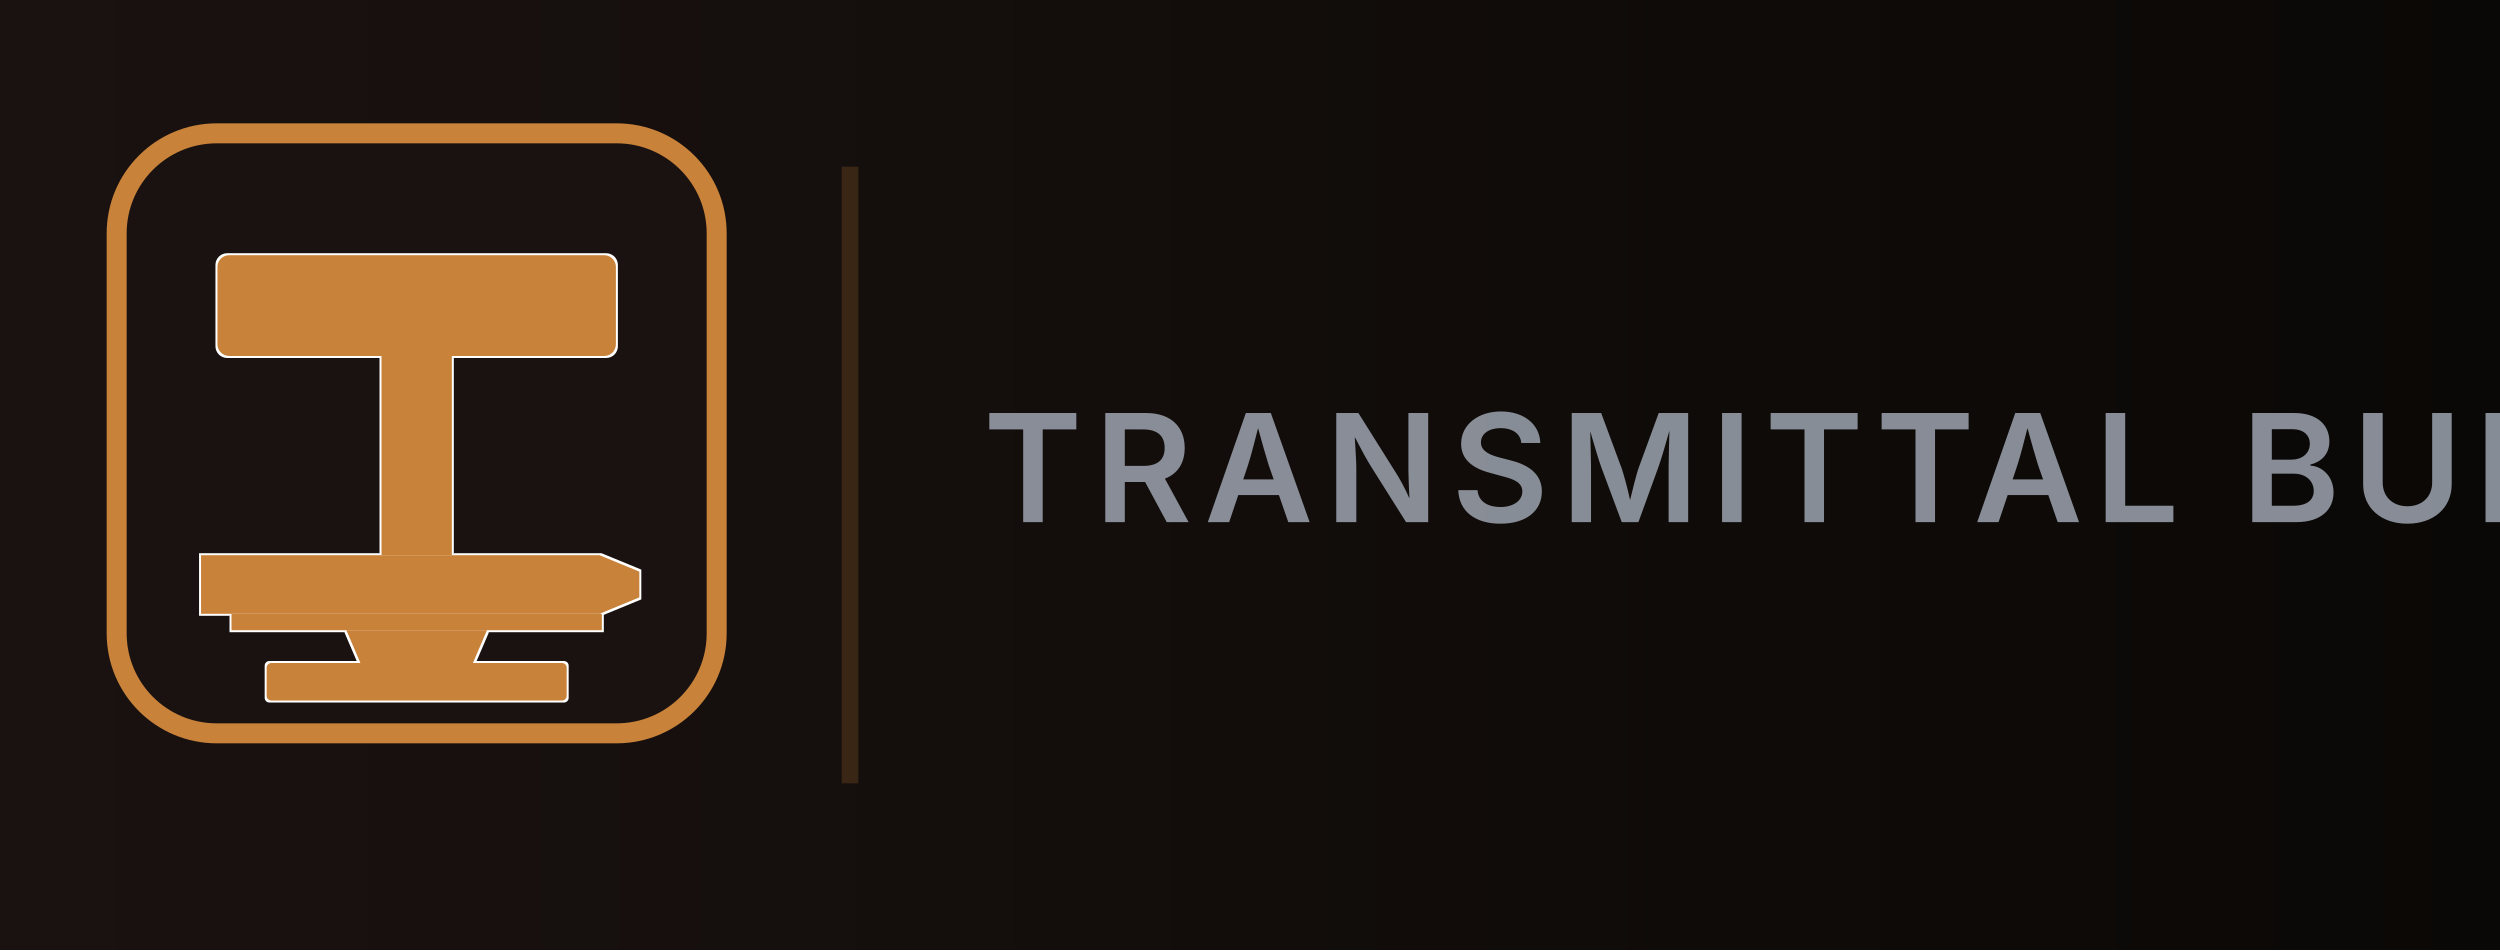
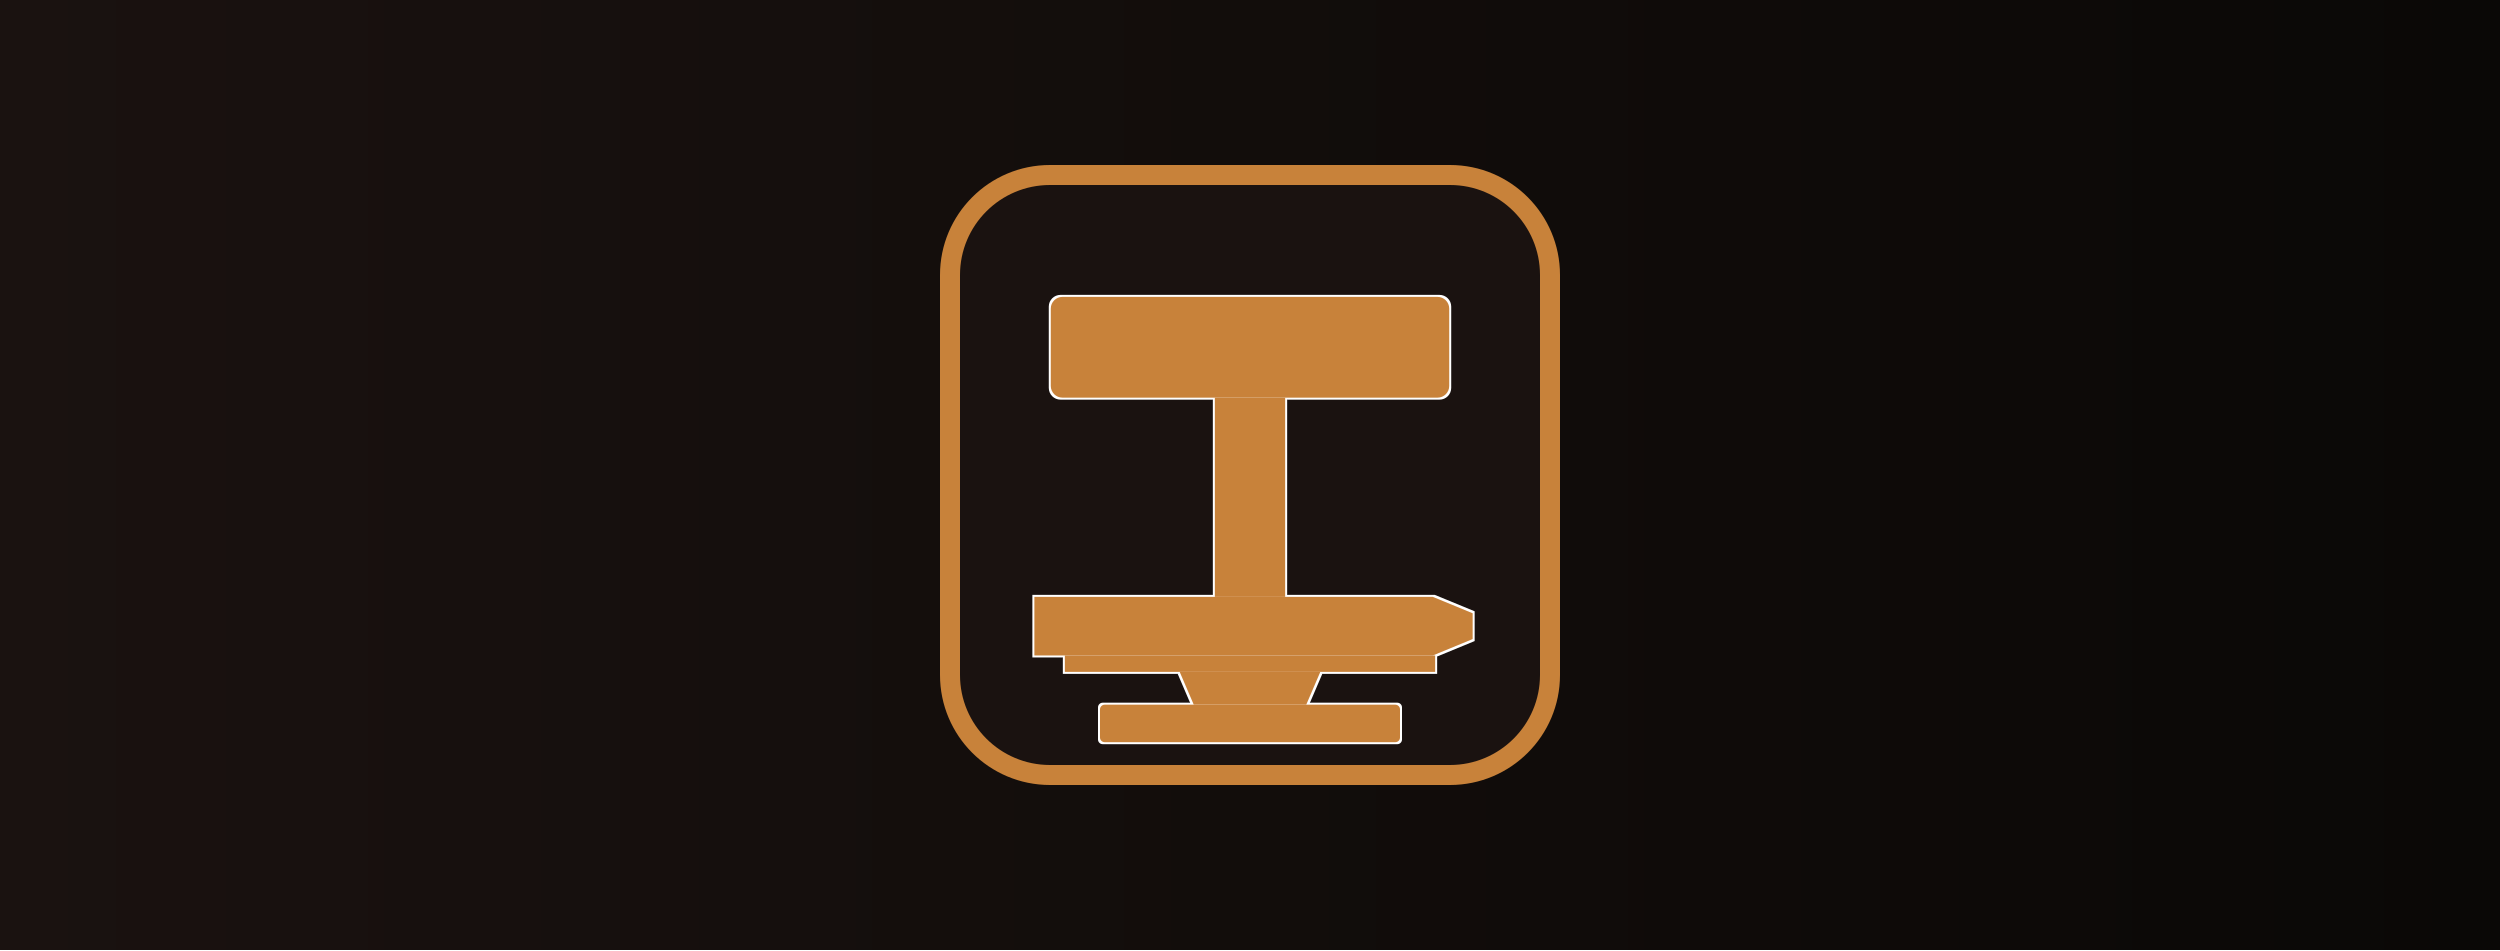
<svg xmlns="http://www.w3.org/2000/svg" viewBox="0 0 150 57" role="img" aria-label="Transmittal Builder installer header">
  <defs>
    <linearGradient id="hdr-bg" x1="0%" y1="0%" x2="100%" y2="0%">
      <stop offset="0%" stop-color="#1a1210" />
      <stop offset="100%" stop-color="#0a0806" />
    </linearGradient>
    <filter id="hdr-outline" color-interpolation-filters="sRGB" x="-8%" y="-8%" width="116%" height="116%">
      <feMorphology operator="dilate" radius="1" in="SourceAlpha" result="thick" />
      <feFlood flood-color="#ffffff" result="white" />
      <feComposite in="white" in2="thick" operator="in" result="outline" />
      <feMerge>
        <feMergeNode in="outline" />
        <feMergeNode in="SourceGraphic" />
      </feMerge>
    </filter>
  </defs>
  <rect width="150" height="57" fill="url(#hdr-bg)" />
-   <rect x="7" y="8" width="36" height="36" rx="6" fill="#1a1210" stroke="#C8823A" stroke-width="1.2" />
-   <g filter="url(#hdr-outline)" transform="translate(7,8) scale(0.0703125)" fill="#C8823A">
+   <rect x="57" y="10.5" width="36" height="36" rx="6" fill="#1a1210" stroke="#C8823A" stroke-width="1.2" />
+   <g filter="url(#hdr-outline)" transform="translate(57,10.5) scale(0.0703125)" fill="#C8823A">
    <rect x="86" y="104" width="340" height="86" rx="10" />
    <rect x="226" y="190" width="60" height="170" />
    <path d="M 72,360 H 412 L 446,374 L 446,396 L 412,410 H 72 Z" />
    <rect x="98" y="410" width="316" height="14" />
    <path d="M 196,424 H 316 L 304,452 H 208 Z" />
    <rect x="128" y="452" width="256" height="32" rx="4" />
  </g>
-   <line x1="51" y1="10" x2="51" y2="47" stroke="rgba(200,130,58,0.2)" stroke-width="1" />
-   <text x="59" y="28" dominant-baseline="middle" font-family="Inter, system-ui, sans-serif" font-size="9" font-weight="600" letter-spacing="0.08em" fill="rgba(156,163,175,0.85)">TRANSMITTAL BUILDER</text>
</svg>
